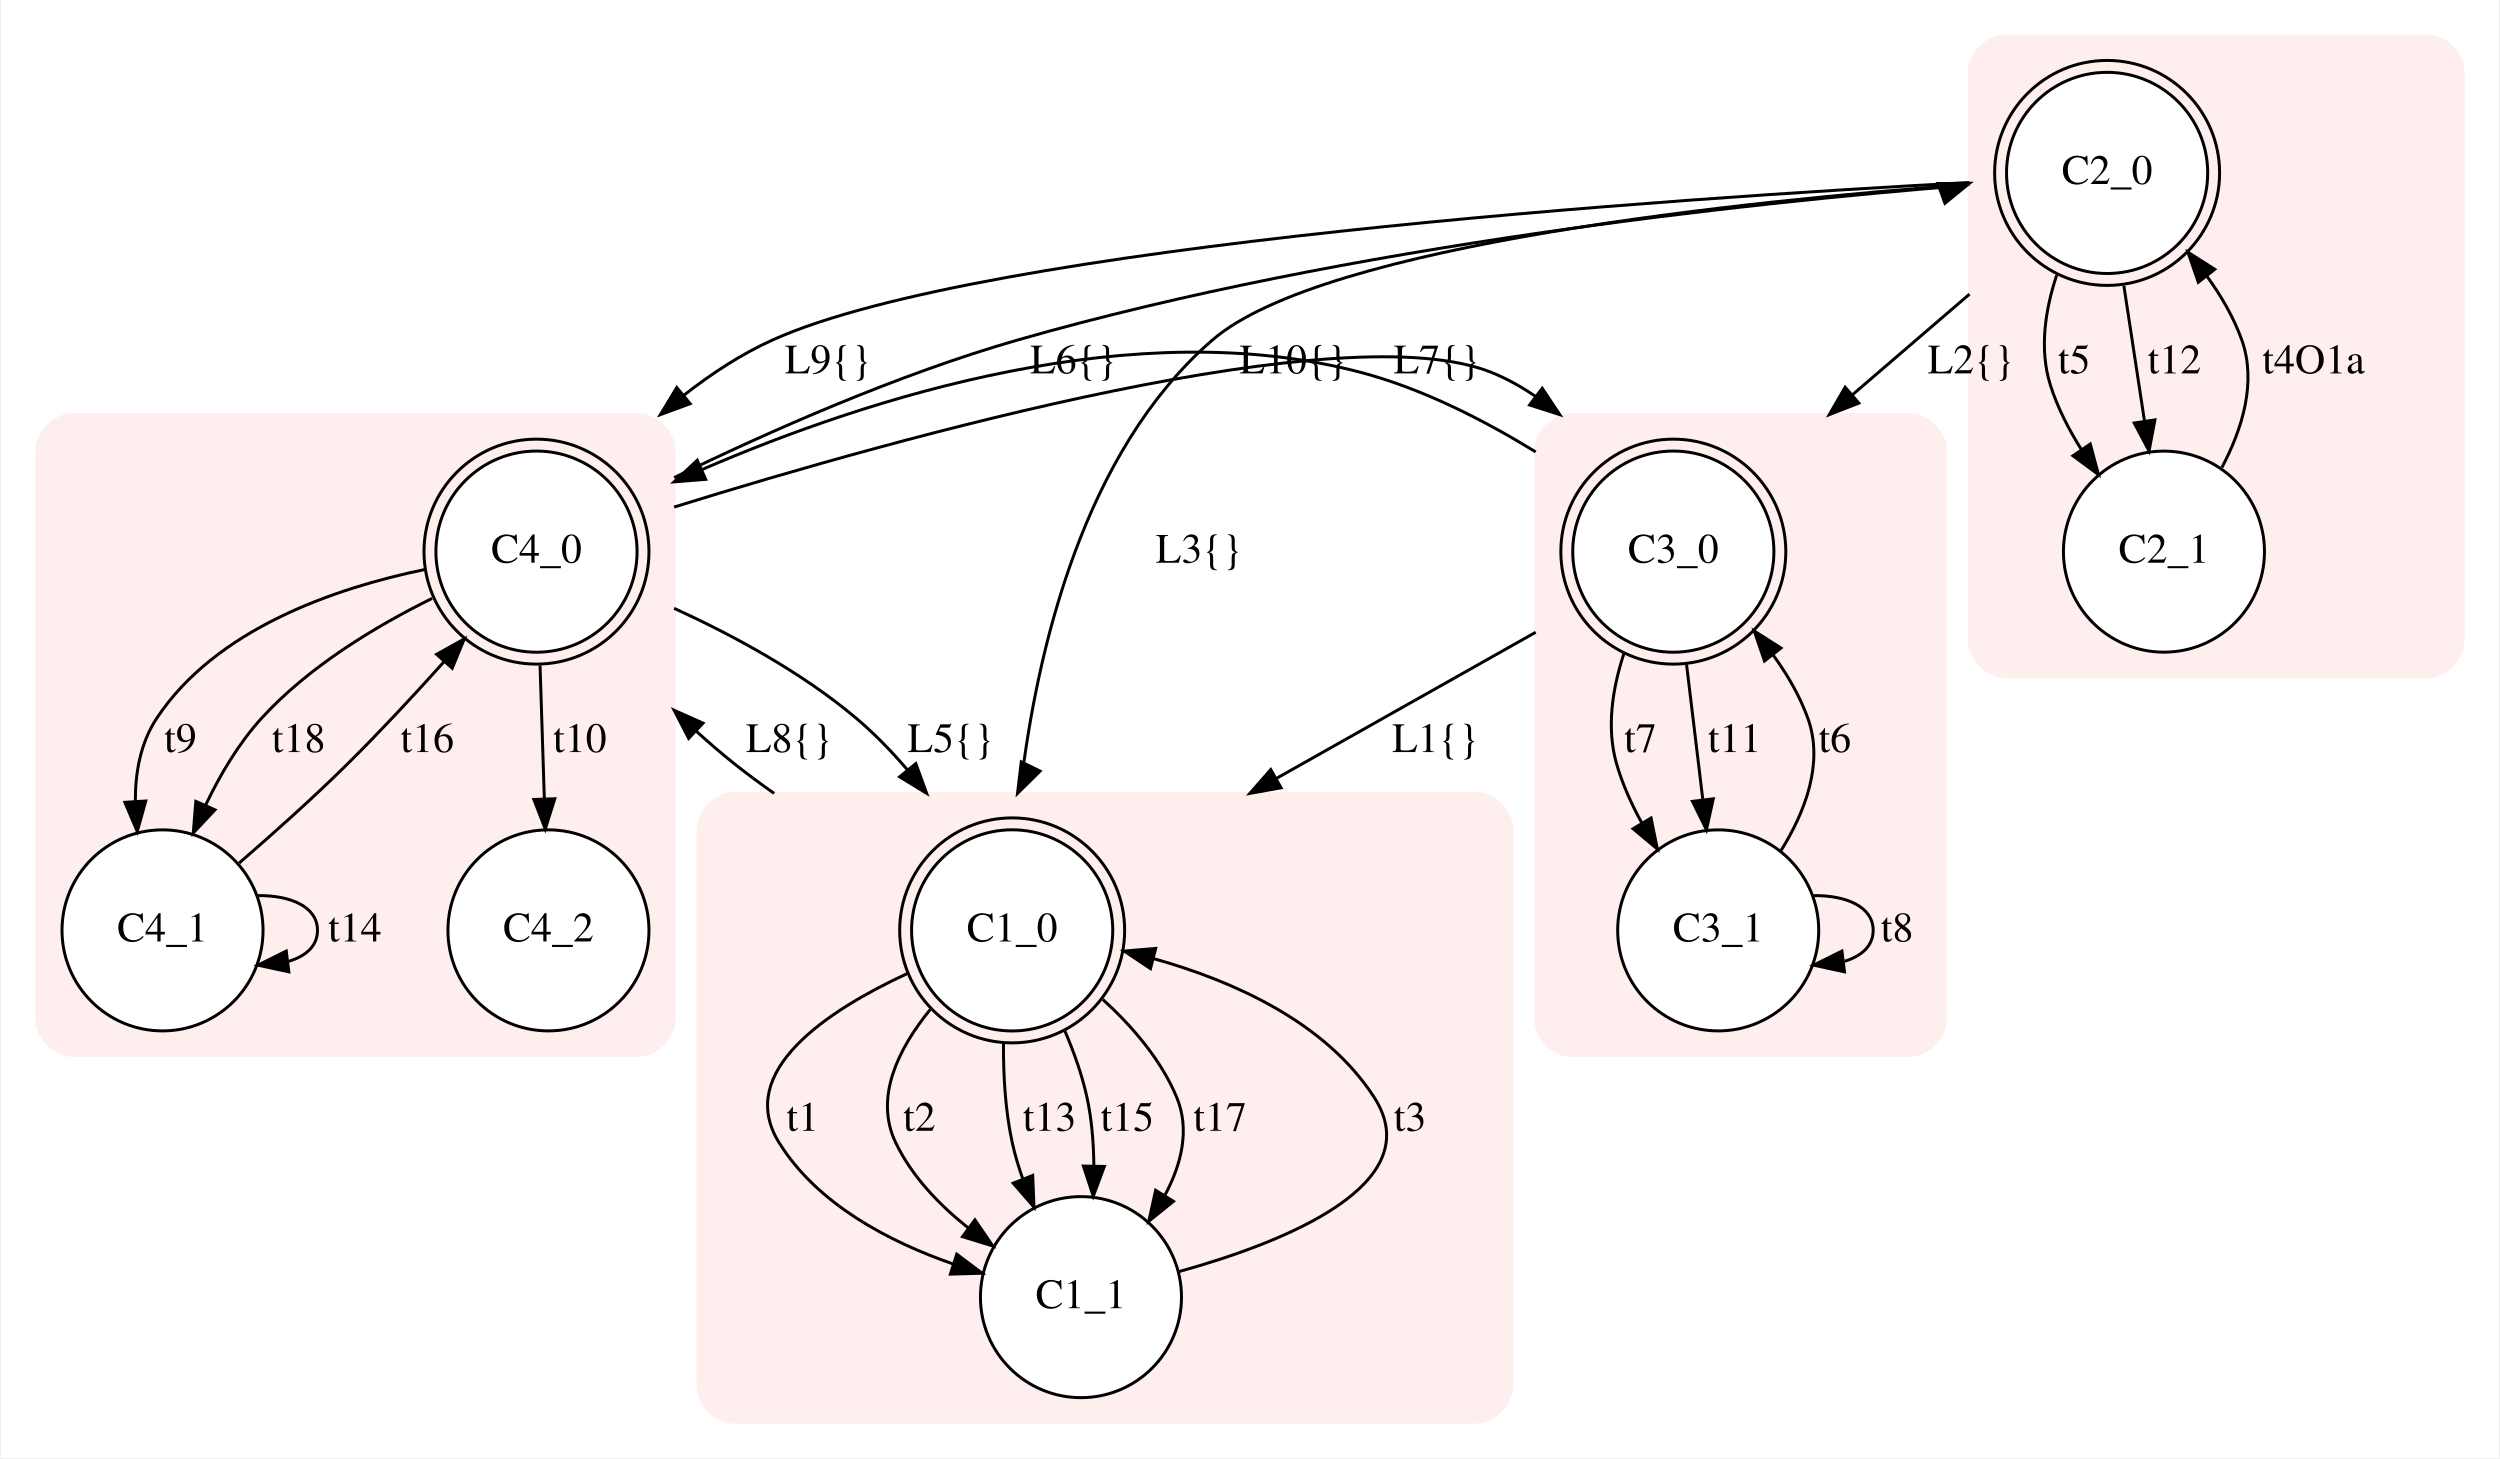
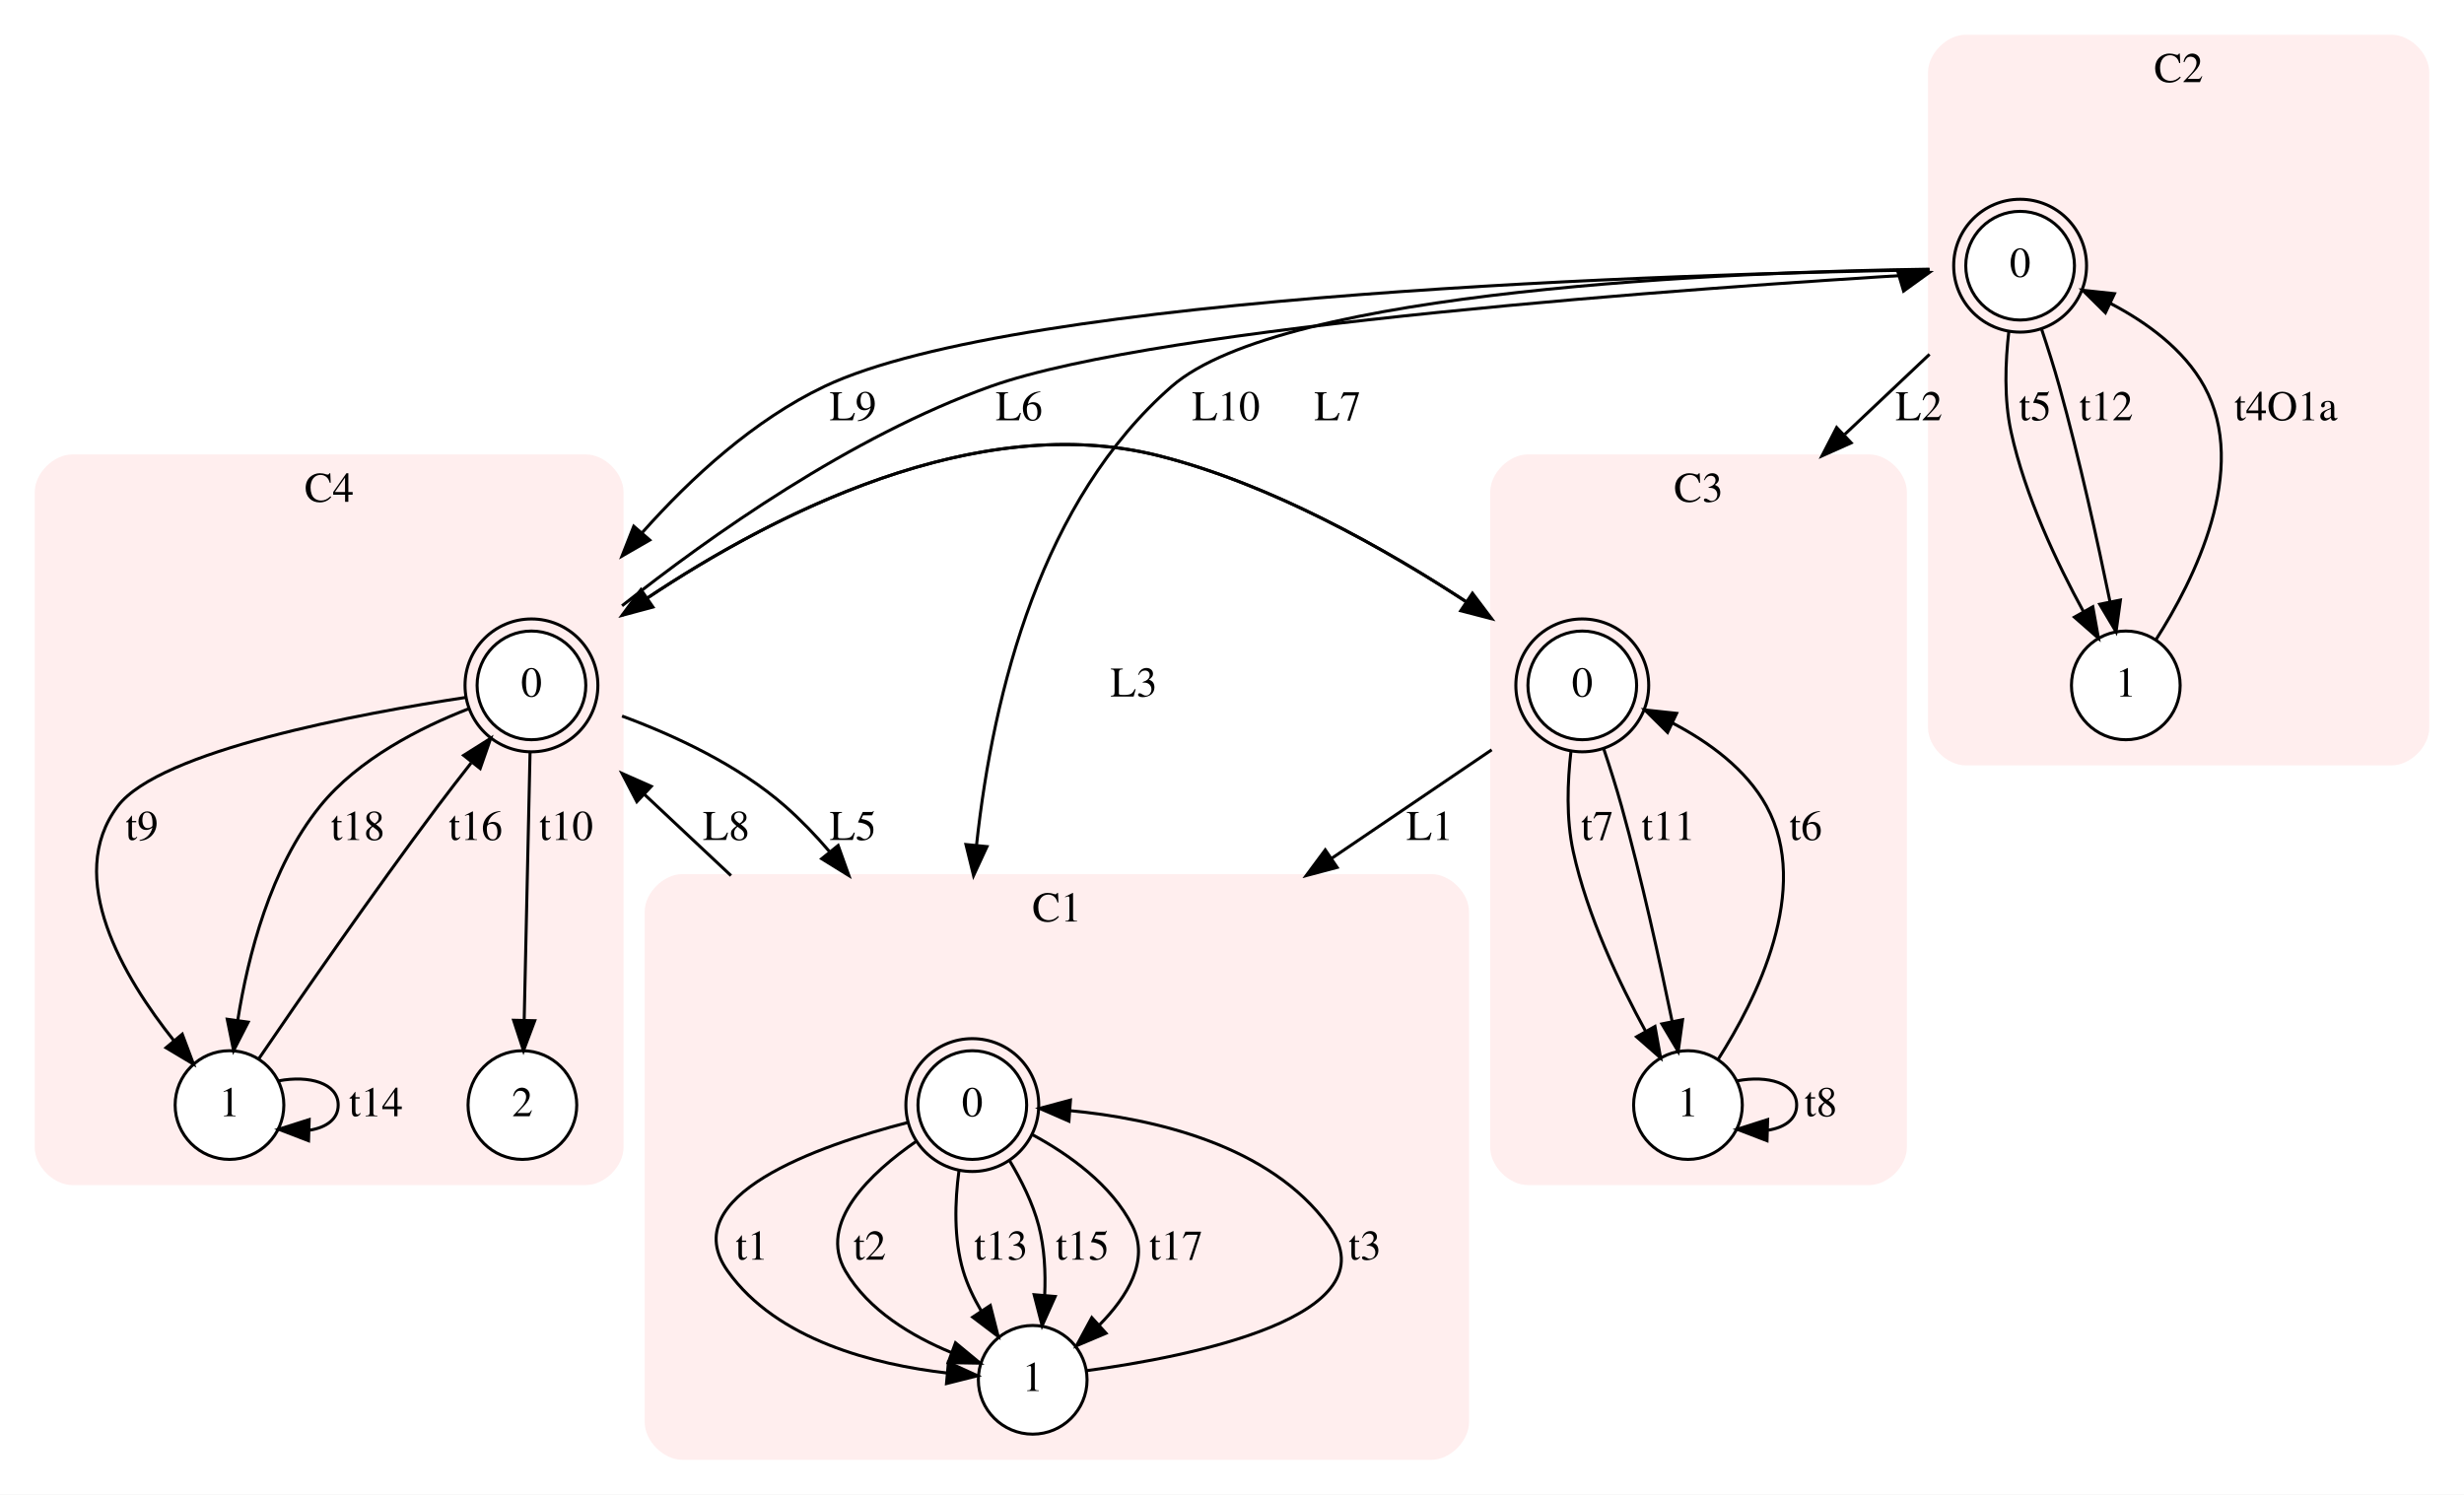
- <svg xmlns="http://www.w3.org/2000/svg" width="835pt" height="487pt" viewBox="0.00 0.00 835.00 487.38">
-   <g id="graph0" class="graph" transform="scale(1 1) rotate(0) translate(4 483.38)">
-     <polygon fill="white" stroke="transparent" points="-4,4 -4,-483.38 831,-483.38 831,4 -4,4" />
+ <svg xmlns="http://www.w3.org/2000/svg" width="816pt" height="495pt" viewBox="0.00 0.00 816.00 495.00">
+   <g id="graph0" class="graph" transform="scale(1 1) rotate(0) translate(4 491)">
+     <polygon fill="white" stroke="transparent" points="-4,4 -4,-491 812,-491 812,4 -4,4" />
    <g id="clust1" class="cluster">
-       <path fill="#ffeeee" stroke="#ffeeee" d="M241,-8C241,-8 489,-8 489,-8 495,-8 501,-14 501,-20 501,-20 501,-206.19 501,-206.19 501,-212.19 495,-218.19 489,-218.19 489,-218.19 241,-218.19 241,-218.19 235,-218.19 229,-212.19 229,-206.19 229,-206.19 229,-20 229,-20 229,-14 235,-8 241,-8" />
+       <path fill="#ffeeee" stroke="#ffeeee" d="M222,-8C222,-8 470,-8 470,-8 476,-8 482,-14 482,-20 482,-20 482,-189 482,-189 482,-195 476,-201 470,-201 470,-201 222,-201 222,-201 216,-201 210,-195 210,-189 210,-189 210,-20 210,-20 210,-14 216,-8 222,-8" />
+       <text text-anchor="middle" x="346" y="-185.8" font-family="Times,serif" font-size="14.00">C1</text>
    </g>
    <g id="clust2" class="cluster">
-       <path fill="#ffeeee" stroke="#ffeeee" d="M666,-257.19C666,-257.19 807,-257.19 807,-257.19 813,-257.19 819,-263.19 819,-269.19 819,-269.19 819,-459.38 819,-459.38 819,-465.38 813,-471.38 807,-471.38 807,-471.38 666,-471.38 666,-471.38 660,-471.38 654,-465.38 654,-459.38 654,-459.38 654,-269.19 654,-269.19 654,-263.19 660,-257.19 666,-257.19" />
+       <path fill="#ffeeee" stroke="#ffeeee" d="M647,-238C647,-238 788,-238 788,-238 794,-238 800,-244 800,-250 800,-250 800,-467 800,-467 800,-473 794,-479 788,-479 788,-479 647,-479 647,-479 641,-479 635,-473 635,-467 635,-467 635,-250 635,-250 635,-244 641,-238 647,-238" />
+       <text text-anchor="middle" x="717.5" y="-463.8" font-family="Times,serif" font-size="14.00">C2</text>
    </g>
    <g id="clust3" class="cluster">
-       <path fill="#ffeeee" stroke="#ffeeee" d="M521,-130.59C521,-130.59 634,-130.59 634,-130.59 640,-130.59 646,-136.59 646,-142.59 646,-142.59 646,-332.78 646,-332.78 646,-338.78 640,-344.78 634,-344.78 634,-344.78 521,-344.78 521,-344.78 515,-344.78 509,-338.78 509,-332.78 509,-332.78 509,-142.59 509,-142.59 509,-136.59 515,-130.59 521,-130.59" />
+       <path fill="#ffeeee" stroke="#ffeeee" d="M502,-99C502,-99 615,-99 615,-99 621,-99 627,-105 627,-111 627,-111 627,-328 627,-328 627,-334 621,-340 615,-340 615,-340 502,-340 502,-340 496,-340 490,-334 490,-328 490,-328 490,-111 490,-111 490,-105 496,-99 502,-99" />
+       <text text-anchor="middle" x="558.5" y="-324.8" font-family="Times,serif" font-size="14.00">C3</text>
    </g>
    <g id="clust4" class="cluster">
-       <path fill="#ffeeee" stroke="#ffeeee" d="M20,-130.59C20,-130.59 209,-130.59 209,-130.59 215,-130.59 221,-136.59 221,-142.59 221,-142.59 221,-332.78 221,-332.78 221,-338.78 215,-344.78 209,-344.78 209,-344.78 20,-344.78 20,-344.78 14,-344.78 8,-338.78 8,-332.78 8,-332.78 8,-142.59 8,-142.59 8,-136.59 14,-130.59 20,-130.59" />
+       <path fill="#ffeeee" stroke="#ffeeee" d="M20,-99C20,-99 190,-99 190,-99 196,-99 202,-105 202,-111 202,-111 202,-328 202,-328 202,-334 196,-340 190,-340 190,-340 20,-340 20,-340 14,-340 8,-334 8,-328 8,-328 8,-111 8,-111 8,-105 14,-99 20,-99" />
+       <text text-anchor="middle" x="105" y="-324.8" font-family="Times,serif" font-size="14.00">C4</text>
    </g>
    <g id="node1" class="node">
-       <ellipse fill="white" stroke="black" cx="334" cy="-172.39" rx="33.62" ry="33.62" />
-       <ellipse fill="none" stroke="black" cx="334" cy="-172.39" rx="37.6" ry="37.6" />
-       <text text-anchor="middle" x="334" y="-168.69" font-family="Times,serif" font-size="14.00">C1_0</text>
+       <ellipse fill="white" stroke="black" cx="318" cy="-125" rx="18" ry="18" />
+       <ellipse fill="none" stroke="black" cx="318" cy="-125" rx="22" ry="22" />
+       <text text-anchor="middle" x="318" y="-121.3" font-family="Times,serif" font-size="14.00">0</text>
    </g>
    <g id="node2" class="node">
-       <ellipse fill="white" stroke="black" cx="357" cy="-49.8" rx="33.6" ry="33.6" />
-       <text text-anchor="middle" x="357" y="-46.1" font-family="Times,serif" font-size="14.00">C1_1</text>
+       <ellipse fill="white" stroke="black" cx="338" cy="-34" rx="18" ry="18" />
+       <text text-anchor="middle" x="338" y="-30.3" font-family="Times,serif" font-size="14.00">1</text>
    </g>
    <g id="edge1" class="edge">
-       <path fill="none" stroke="black" d="M298.93,-157.96C271.92,-145.44 241.46,-125.18 256,-101.59 268.77,-80.87 292.87,-68.31 314.32,-60.86" />
-       <polygon fill="black" stroke="black" points="315.48,-64.16 323.95,-57.79 313.35,-57.49 315.48,-64.16" />
-       <text text-anchor="middle" x="264" y="-105.39" font-family="Times,serif" font-size="14.00">t1</text>
+       <path fill="none" stroke="black" d="M296.65,-119.23C267.1,-111.6 219.26,-94.92 237,-70 253.33,-47.06 285.79,-39.02 309.52,-36.27" />
+       <polygon fill="black" stroke="black" points="310.08,-39.74 319.72,-35.35 309.45,-32.76 310.08,-39.74" />
+       <text text-anchor="middle" x="245" y="-73.8" font-family="Times,serif" font-size="14.00">t1</text>
    </g>
    <g id="edge2" class="edge">
-       <path fill="none" stroke="black" d="M306.64,-145.97C296,-132.93 287.87,-116.65 295,-101.59 300.35,-90.29 309.58,-80.67 319.31,-72.94" />
-       <polygon fill="black" stroke="black" points="321.55,-75.64 327.53,-66.89 317.4,-70 321.55,-75.64" />
-       <text text-anchor="middle" x="303" y="-105.39" font-family="Times,serif" font-size="14.00">t2</text>
+       <path fill="none" stroke="black" d="M299.5,-113.04C284.3,-102.55 266.66,-86 276,-70 283.6,-56.99 298.02,-48.43 311.05,-43.04" />
+       <polygon fill="black" stroke="black" points="312.43,-46.26 320.6,-39.51 310,-39.69 312.43,-46.26" />
+       <text text-anchor="middle" x="284" y="-73.8" font-family="Times,serif" font-size="14.00">t2</text>
    </g>
    <g id="edge4" class="edge">
-       <path fill="none" stroke="black" d="M331.1,-134.49C331.03,-123.78 331.72,-112.14 334,-101.59 334.88,-97.5 336.13,-93.33 337.58,-89.24" />
-       <polygon fill="black" stroke="black" points="340.86,-90.47 341.3,-79.88 334.35,-87.89 340.86,-90.47" />
-       <text text-anchor="middle" x="346.5" y="-105.39" font-family="Times,serif" font-size="14.00">t13</text>
+       <path fill="none" stroke="black" d="M313.59,-103.35C312.22,-93.13 311.8,-80.7 315,-70 316.35,-65.49 318.49,-61.02 320.93,-56.86" />
+       <polygon fill="black" stroke="black" points="323.96,-58.63 326.57,-48.36 318.13,-54.76 323.96,-58.63" />
+       <text text-anchor="middle" x="327.5" y="-73.8" font-family="Times,serif" font-size="14.00">t13</text>
    </g>
    <g id="edge5" class="edge">
-       <path fill="none" stroke="black" d="M351.58,-138.86C354.65,-131.71 357.38,-124.05 359,-116.59 360.59,-109.3 361.23,-101.45 361.31,-93.79" />
-       <polygon fill="black" stroke="black" points="364.81,-93.48 361.11,-83.55 357.81,-93.61 364.81,-93.48" />
-       <text text-anchor="middle" x="372.5" y="-105.39" font-family="Times,serif" font-size="14.00">t15</text>
+       <path fill="none" stroke="black" d="M330.35,-106.58C334.24,-100.11 338.03,-92.52 340,-85 341.92,-77.69 342.3,-69.57 341.97,-62.04" />
+       <polygon fill="black" stroke="black" points="345.45,-61.6 341.12,-51.93 338.47,-62.19 345.45,-61.6" />
+       <text text-anchor="middle" x="354.5" y="-73.8" font-family="Times,serif" font-size="14.00">t15</text>
    </g>
    <g id="edge6" class="edge">
-       <path fill="none" stroke="black" d="M364.33,-149.28C374.12,-140.35 383.78,-129.17 389,-116.59 393.48,-105.8 390.61,-94.26 385.08,-83.91" />
-       <polygon fill="black" stroke="black" points="387.91,-81.82 379.67,-75.17 381.96,-85.51 387.91,-81.82" />
-       <text text-anchor="middle" x="403.5" y="-105.39" font-family="Times,serif" font-size="14.00">t17</text>
+       <path fill="none" stroke="black" d="M337.93,-115.18C349.89,-108.71 364.09,-98.66 371,-85 376.78,-73.58 369.37,-61.58 360.12,-52.2" />
+       <polygon fill="black" stroke="black" points="362.28,-49.43 352.52,-45.3 357.57,-54.61 362.28,-49.43" />
+       <text text-anchor="middle" x="385.5" y="-73.8" font-family="Times,serif" font-size="14.00">t17</text>
    </g>
    <g id="node7" class="node">
-       <ellipse fill="white" stroke="black" cx="175" cy="-298.99" rx="33.62" ry="33.62" />
-       <ellipse fill="none" stroke="black" cx="175" cy="-298.99" rx="37.6" ry="37.6" />
-       <text text-anchor="middle" x="175" y="-295.29" font-family="Times,serif" font-size="14.00">C4_0</text>
+       <ellipse fill="white" stroke="black" cx="172" cy="-264" rx="18" ry="18" />
+       <ellipse fill="none" stroke="black" cx="172" cy="-264" rx="22" ry="22" />
+       <text text-anchor="middle" x="172" y="-260.3" font-family="Times,serif" font-size="14.00">0</text>
    </g>
    <g id="edge25" class="edge">
-       <path fill="none" stroke="black" d="M254.43,-218.18C249.79,-221.43 245.28,-224.78 241,-228.19 236.76,-231.57 232.53,-235.22 228.37,-239.01" />
-       <polygon fill="black" stroke="black" points="225.87,-236.57 221,-245.97 230.67,-241.66 225.87,-236.57" />
-       <text text-anchor="middle" x="259.5" y="-231.99" font-family="Times,serif" font-size="14.00">L8{}</text>
+       <path fill="none" stroke="black" d="M238.08,-201C228.08,-210.38 218.26,-219.59 209.37,-227.93" />
+       <polygon fill="black" stroke="black" points="206.9,-225.46 202,-234.85 211.69,-230.56 206.9,-225.46" />
+       <text text-anchor="middle" x="236.5" y="-212.8" font-family="Times,serif" font-size="14.00">L8</text>
    </g>
    <g id="edge3" class="edge">
-       <path fill="none" stroke="black" d="M389.77,-58.34C425.05,-68.14 473.77,-87.49 455,-116.59 438.76,-141.77 407.85,-155.51 381.33,-162.93" />
-       <polygon fill="black" stroke="black" points="380.24,-159.6 371.43,-165.47 381.98,-166.37 380.24,-159.6" />
-       <text text-anchor="middle" x="467" y="-105.39" font-family="Times,serif" font-size="14.00">t3</text>
+       <path fill="none" stroke="black" d="M355.76,-37.02C389.54,-41.6 457.82,-54.81 436,-85 416.61,-111.83 378.09,-120.51 350.33,-123.15" />
+       <polygon fill="black" stroke="black" points="349.99,-119.67 340.27,-123.9 350.51,-126.65 349.99,-119.67" />
+       <text text-anchor="middle" x="448" y="-73.8" font-family="Times,serif" font-size="14.00">t3</text>
    </g>
    <g id="node3" class="node">
-       <ellipse fill="white" stroke="black" cx="700" cy="-425.58" rx="33.62" ry="33.62" />
-       <ellipse fill="none" stroke="black" cx="700" cy="-425.58" rx="37.6" ry="37.6" />
-       <text text-anchor="middle" x="700" y="-421.88" font-family="Times,serif" font-size="14.00">C2_0</text>
+       <ellipse fill="white" stroke="black" cx="665" cy="-403" rx="18" ry="18" />
+       <ellipse fill="none" stroke="black" cx="665" cy="-403" rx="22" ry="22" />
+       <text text-anchor="middle" x="665" y="-399.3" font-family="Times,serif" font-size="14.00">0</text>
    </g>
    <g id="edge21" class="edge">
-       <path fill="none" stroke="black" d="M654,-421.76C579.81,-416.3 438.25,-401.91 401,-369.78 357.59,-332.35 342.26,-265.58 336.87,-220.41" />
-       <polygon fill="black" stroke="black" points="343.33,-225.63 335.79,-218.19 337.04,-228.71 343.33,-225.63" />
-       <text text-anchor="middle" x="396.5" y="-295.29" font-family="Times,serif" font-size="14.00">L3{}</text>
+       <path fill="none" stroke="black" d="M635,-401.86C570.39,-400.94 420.91,-395.28 384,-363 341.09,-325.48 324.99,-262.68 319.4,-211.14" />
+       <polygon fill="black" stroke="black" points="322.86,-210.61 318.41,-201 315.89,-211.29 322.86,-210.61" />
+       <text text-anchor="middle" x="371.5" y="-260.3" font-family="Times,serif" font-size="14.00">L3</text>
    </g>
    <g id="node4" class="node">
-       <ellipse fill="white" stroke="black" cx="719" cy="-298.99" rx="33.6" ry="33.6" />
-       <text text-anchor="middle" x="719" y="-295.29" font-family="Times,serif" font-size="14.00">C2_1</text>
+       <ellipse fill="white" stroke="black" cx="700" cy="-264" rx="18" ry="18" />
+       <text text-anchor="middle" x="700" y="-260.3" font-family="Times,serif" font-size="14.00">1</text>
    </g>
    <g id="edge8" class="edge">
-       <path fill="none" stroke="black" d="M683.14,-391.41C679.29,-379.77 677.29,-366.65 681,-354.78 683.36,-347.25 687.16,-339.84 691.46,-333.02" />
-       <polygon fill="black" stroke="black" points="694.37,-334.97 697.11,-324.74 688.58,-331.03 694.37,-334.97" />
-       <text text-anchor="middle" x="689" y="-358.58" font-family="Times,serif" font-size="14.00">t5</text>
+       <path fill="none" stroke="black" d="M661.27,-381.28C660.09,-371.14 659.64,-358.83 662,-348 666.63,-326.77 677.2,-304.48 686.02,-288.35" />
+       <polygon fill="black" stroke="black" points="689.08,-290.04 690.95,-279.61 682.98,-286.6 689.08,-290.04" />
+       <text text-anchor="middle" x="670" y="-351.8" font-family="Times,serif" font-size="14.00">t5</text>
    </g>
    <g id="edge9" class="edge">
-       <path fill="none" stroke="black" d="M705.6,-387.87C707.77,-373.64 710.27,-357.25 712.51,-342.51" />
-       <polygon fill="black" stroke="black" points="715.98,-343.03 714.02,-332.62 709.06,-341.98 715.98,-343.03" />
-       <text text-anchor="middle" x="722.5" y="-358.58" font-family="Times,serif" font-size="14.00">t12</text>
+       <path fill="none" stroke="black" d="M672.14,-381.88C674.16,-375.85 676.28,-369.19 678,-363 684.65,-339.08 690.71,-311.44 694.78,-291.63" />
+       <polygon fill="black" stroke="black" points="698.22,-292.27 696.77,-281.77 691.36,-290.88 698.22,-292.27" />
+       <text text-anchor="middle" x="693.5" y="-351.8" font-family="Times,serif" font-size="14.00">t12</text>
    </g>
    <g id="node5" class="node">
-       <ellipse fill="white" stroke="black" cx="555" cy="-298.99" rx="33.62" ry="33.62" />
-       <ellipse fill="none" stroke="black" cx="555" cy="-298.99" rx="37.6" ry="37.6" />
-       <text text-anchor="middle" x="555" y="-295.29" font-family="Times,serif" font-size="14.00">C3_0</text>
+       <ellipse fill="white" stroke="black" cx="520" cy="-264" rx="18" ry="18" />
+       <ellipse fill="none" stroke="black" cx="520" cy="-264" rx="22" ry="22" />
+       <text text-anchor="middle" x="520" y="-260.3" font-family="Times,serif" font-size="14.00">0</text>
    </g>
    <g id="edge20" class="edge">
-       <path fill="none" stroke="black" d="M654,-385.06C641.58,-374.38 627.95,-362.67 614.88,-351.44" />
-       <polygon fill="black" stroke="black" points="617,-348.64 607.13,-344.78 612.43,-353.95 617,-348.64" />
-       <text text-anchor="middle" x="654.5" y="-358.58" font-family="Times,serif" font-size="14.00">L2{}</text>
+       <path fill="none" stroke="black" d="M635,-373.66C626.57,-365.69 616.96,-356.61 606.96,-347.16" />
+       <polygon fill="black" stroke="black" points="609.05,-344.32 599.38,-340 604.24,-349.41 609.05,-344.32" />
+       <text text-anchor="middle" x="631.5" y="-351.8" font-family="Times,serif" font-size="14.00">L2</text>
    </g>
    <g id="edge26" class="edge">
-       <path fill="none" stroke="black" d="M654,-422.38C554.96,-417.08 324.77,-401.64 254,-369.78 243.57,-365.09 233.52,-358.52 224.29,-351.29" />
-       <polygon fill="black" stroke="black" points="226.35,-348.44 216.41,-344.78 221.89,-353.84 226.35,-348.44" />
-       <text text-anchor="middle" x="272.5" y="-358.58" font-family="Times,serif" font-size="14.00">L9{}</text>
+       <path fill="none" stroke="black" d="M635,-401.65C554.21,-400.31 333.79,-393.85 269,-363 245.82,-351.96 225.04,-332.98 208.72,-314.64" />
+       <polygon fill="black" stroke="black" points="211.18,-312.13 202,-306.84 205.88,-316.7 211.18,-312.13" />
+       <text text-anchor="middle" x="278.5" y="-351.8" font-family="Times,serif" font-size="14.00">L9</text>
    </g>
    <g id="edge7" class="edge">
-       <path fill="none" stroke="black" d="M738.36,-327.11C745.19,-340 750.06,-355.66 745,-369.78 742.32,-377.28 738.12,-384.49 733.34,-391.07" />
-       <polygon fill="black" stroke="black" points="730.48,-389.03 727.04,-399.05 735.98,-393.37 730.48,-389.03" />
-       <text text-anchor="middle" x="769" y="-358.58" font-family="Times,serif" font-size="14.00">t4O1a</text>
+       <path fill="none" stroke="black" d="M709.96,-279.1C722.6,-298.87 741.05,-335.52 726,-363 719.28,-375.27 706.88,-384.24 695.01,-390.46" />
+       <polygon fill="black" stroke="black" points="693.25,-387.42 685.72,-394.87 696.25,-393.74 693.25,-387.42" />
+       <text text-anchor="middle" x="753" y="-351.8" font-family="Times,serif" font-size="14.00">t4O1a</text>
    </g>
    <g id="edge19" class="edge">
-       <path fill="none" stroke="black" d="M509,-272.05C483.92,-257.91 452.02,-239.93 422.34,-223.2" />
-       <polygon fill="black" stroke="black" points="423.88,-220.05 413.45,-218.18 420.44,-226.14 423.88,-220.05" />
-       <text text-anchor="middle" x="475.5" y="-231.99" font-family="Times,serif" font-size="14.00">L1{}</text>
+       <path fill="none" stroke="black" d="M490,-242.66C475.32,-232.7 456.6,-220 436.93,-206.66" />
+       <polygon fill="black" stroke="black" points="438.82,-203.71 428.58,-201 434.89,-209.51 438.82,-203.71" />
+       <text text-anchor="middle" x="469.5" y="-212.8" font-family="Times,serif" font-size="14.00">L1</text>
    </g>
    <g id="node6" class="node">
-       <ellipse fill="white" stroke="black" cx="570" cy="-172.39" rx="33.6" ry="33.6" />
-       <text text-anchor="middle" x="570" y="-168.69" font-family="Times,serif" font-size="14.00">C3_1</text>
+       <ellipse fill="white" stroke="black" cx="555" cy="-125" rx="18" ry="18" />
+       <text text-anchor="middle" x="555" y="-121.3" font-family="Times,serif" font-size="14.00">1</text>
    </g>
    <g id="edge11" class="edge">
-       <path fill="none" stroke="black" d="M538.48,-264.92C534.66,-253.29 532.59,-240.14 536,-228.19 537.92,-221.46 540.92,-214.75 544.38,-208.46" />
-       <polygon fill="black" stroke="black" points="547.56,-209.95 549.67,-199.57 541.55,-206.37 547.56,-209.95" />
-       <text text-anchor="middle" x="544" y="-231.99" font-family="Times,serif" font-size="14.00">t7</text>
+       <path fill="none" stroke="black" d="M516.27,-242.28C515.09,-232.14 514.64,-219.83 517,-209 521.63,-187.77 532.2,-165.48 541.02,-149.35" />
+       <polygon fill="black" stroke="black" points="544.08,-151.04 545.95,-140.61 537.98,-147.6 544.08,-151.04" />
+       <text text-anchor="middle" x="525" y="-212.8" font-family="Times,serif" font-size="14.00">t7</text>
    </g>
    <g id="edge13" class="edge">
-       <path fill="none" stroke="black" d="M559.42,-261.28C561.12,-247.18 563.07,-230.97 564.83,-216.34" />
-       <polygon fill="black" stroke="black" points="568.35,-216.37 566.07,-206.02 561.4,-215.53 568.35,-216.37" />
-       <text text-anchor="middle" x="575.5" y="-231.99" font-family="Times,serif" font-size="14.00">t11</text>
+       <path fill="none" stroke="black" d="M527.14,-242.88C529.16,-236.85 531.28,-230.19 533,-224 539.65,-200.08 545.71,-172.44 549.78,-152.63" />
+       <polygon fill="black" stroke="black" points="553.22,-153.27 551.77,-142.77 546.36,-151.88 553.22,-153.27" />
+       <text text-anchor="middle" x="548.5" y="-212.8" font-family="Times,serif" font-size="14.00">t11</text>
    </g>
    <g id="edge27" class="edge">
-       <path fill="none" stroke="black" d="M509,-332.32C491.69,-342.96 471.27,-353.37 451,-358.78 375.22,-379.01 286.37,-350.61 230.38,-326.45" />
-       <polygon fill="black" stroke="black" points="231.56,-323.15 221,-322.31 228.74,-329.55 231.56,-323.15" />
-       <text text-anchor="middle" x="428" y="-358.58" font-family="Times,serif" font-size="14.00">L10{}</text>
+       <path fill="none" stroke="black" d="M490,-286.06C462.84,-304.57 420.93,-329.61 380,-340 319.27,-355.42 251.56,-320.4 210.37,-292.92" />
+       <polygon fill="black" stroke="black" points="212.23,-289.95 202,-287.19 208.27,-295.72 212.23,-289.95" />
+       <text text-anchor="middle" x="402" y="-351.8" font-family="Times,serif" font-size="14.00">L10</text>
    </g>
    <g id="edge10" class="edge">
-       <path fill="none" stroke="black" d="M590.92,-198.94C599.08,-212.02 605.33,-228.29 600,-243.19 597.32,-250.69 593.12,-257.89 588.34,-264.48" />
-       <polygon fill="black" stroke="black" points="585.48,-262.44 582.04,-272.46 590.98,-266.77 585.48,-262.44" />
-       <text text-anchor="middle" x="609" y="-231.99" font-family="Times,serif" font-size="14.00">t6</text>
+       <path fill="none" stroke="black" d="M564.96,-140.1C577.6,-159.87 596.05,-196.52 581,-224 574.28,-236.27 561.88,-245.24 550.01,-251.46" />
+       <polygon fill="black" stroke="black" points="548.25,-248.42 540.72,-255.87 551.25,-254.74 548.25,-248.42" />
+       <text text-anchor="middle" x="594" y="-212.8" font-family="Times,serif" font-size="14.00">t6</text>
    </g>
    <g id="edge12" class="edge">
-       <path fill="none" stroke="black" d="M601.87,-184.01C612.89,-184.14 621.8,-180.26 621.8,-172.39 621.8,-167.23 617.96,-163.78 612.21,-162.06" />
-       <polygon fill="black" stroke="black" points="612.22,-158.53 601.87,-160.77 611.36,-165.48 612.22,-158.53" />
-       <text text-anchor="middle" x="629.8" y="-168.69" font-family="Times,serif" font-size="14.00">t8</text>
+       <path fill="none" stroke="black" d="M571.29,-133.02C581.39,-134.95 591,-132.28 591,-125 591,-120.34 587.06,-117.57 581.57,-116.68" />
+       <polygon fill="black" stroke="black" points="581.18,-113.19 571.29,-116.98 581.39,-120.19 581.18,-113.19" />
+       <text text-anchor="middle" x="599" y="-121.3" font-family="Times,serif" font-size="14.00">t8</text>
    </g>
    <g id="edge22" class="edge">
-       <path fill="none" stroke="black" d="M221,-280.05C241.03,-270.88 263.99,-258.42 282,-243.19 287.99,-238.12 293.69,-232.25 298.96,-226.09" />
-       <polygon fill="black" stroke="black" points="301.8,-228.15 305.42,-218.19 296.38,-223.72 301.8,-228.15" />
-       <text text-anchor="middle" x="313.5" y="-231.99" font-family="Times,serif" font-size="14.00">L5{}</text>
+       <path fill="none" stroke="black" d="M202,-253.84C219.21,-247.48 240.41,-237.69 256,-224 261.15,-219.47 266.03,-214.42 270.62,-209.05" />
+       <polygon fill="black" stroke="black" points="273.57,-210.97 277.13,-201 268.12,-206.58 273.57,-210.97" />
+       <text text-anchor="middle" x="278.5" y="-212.8" font-family="Times,serif" font-size="14.00">L5</text>
    </g>
    <g id="edge23" class="edge">
-       <path fill="none" stroke="black" d="M221,-323.74C252.58,-339.09 295.87,-358.28 336,-369.78 446.44,-401.45 581.27,-415.66 651.77,-421.32" />
-       <polygon fill="black" stroke="black" points="643.41,-422.02 654,-422.12 645.79,-415.43 643.41,-422.02" />
-       <text text-anchor="middle" x="354.5" y="-358.58" font-family="Times,serif" font-size="14.00">L6{}</text>
+       <path fill="none" stroke="black" d="M202,-290.36C231.15,-313.47 277.69,-346.45 324,-363 380.56,-383.21 559.49,-395.78 633,-400.2" />
+       <polygon fill="black" stroke="black" points="624.42,-401.31 635,-400.8 626.41,-394.6 624.42,-401.31" />
+       <text text-anchor="middle" x="333.5" y="-351.8" font-family="Times,serif" font-size="14.00">L6</text>
    </g>
    <g id="edge24" class="edge">
-       <path fill="none" stroke="black" d="M221,-313.89C297.08,-337.51 445.59,-378.87 494.5,-358.78 499.55,-356.71 504.41,-353.98 509.02,-350.84" />
-       <polygon fill="black" stroke="black" points="511.18,-353.6 517.05,-344.78 506.96,-348.01 511.18,-353.6" />
-       <text text-anchor="middle" x="476" y="-358.58" font-family="Times,serif" font-size="14.00">L7{}</text>
+       <path fill="none" stroke="black" d="M202,-287.19C241.89,-315.16 314.95,-356.52 380,-340 416.93,-330.62 454.67,-309.32 481.64,-291.65" />
+       <polygon fill="black" stroke="black" points="483.63,-294.53 490,-286.06 479.74,-288.71 483.63,-294.53" />
+       <text text-anchor="middle" x="439" y="-351.8" font-family="Times,serif" font-size="14.00">L7</text>
    </g>
    <g id="node8" class="node">
-       <ellipse fill="white" stroke="black" cx="50" cy="-172.39" rx="33.6" ry="33.6" />
-       <text text-anchor="middle" x="50" y="-168.69" font-family="Times,serif" font-size="14.00">C4_1</text>
+       <ellipse fill="white" stroke="black" cx="72" cy="-125" rx="18" ry="18" />
+       <text text-anchor="middle" x="72" y="-121.3" font-family="Times,serif" font-size="14.00">1</text>
    </g>
    <g id="edge14" class="edge">
-       <path fill="none" stroke="black" d="M137.59,-293C107.72,-286.83 67.73,-273.18 48,-243.19 42.66,-235.07 40.86,-225.19 40.91,-215.45" />
-       <polygon fill="black" stroke="black" points="44.4,-215.64 41.55,-205.43 37.42,-215.19 44.4,-215.64" />
-       <text text-anchor="middle" x="56" y="-231.99" font-family="Times,serif" font-size="14.00">t9</text>
+       <path fill="none" stroke="black" d="M150.26,-260.01C115.26,-254.69 48.9,-242.4 35,-224 17.2,-200.42 36.89,-167.31 53.65,-146.26" />
+       <polygon fill="black" stroke="black" points="56.36,-148.48 60.08,-138.56 50.98,-143.99 56.36,-148.48" />
+       <text text-anchor="middle" x="43" y="-212.8" font-family="Times,serif" font-size="14.00">t9</text>
    </g>
    <g id="edge18" class="edge">
-       <path fill="none" stroke="black" d="M140.11,-283.36C121.29,-274.07 98.75,-260.52 83,-243.19 75.41,-234.83 69.24,-224.42 64.38,-214.21" />
-       <polygon fill="black" stroke="black" points="67.53,-212.68 60.28,-204.96 61.13,-215.52 67.53,-212.68" />
-       <text text-anchor="middle" x="95.5" y="-231.99" font-family="Times,serif" font-size="14.00">t18</text>
+       <path fill="none" stroke="black" d="M151.08,-256.21C135.45,-250.12 114.68,-239.69 102,-224 85.54,-203.64 78.09,-174.31 74.73,-153.05" />
+       <polygon fill="black" stroke="black" points="78.19,-152.47 73.36,-143.04 71.25,-153.43 78.19,-152.47" />
+       <text text-anchor="middle" x="114.5" y="-212.8" font-family="Times,serif" font-size="14.00">t18</text>
    </g>
    <g id="node9" class="node">
-       <ellipse fill="white" stroke="black" cx="179" cy="-172.39" rx="33.6" ry="33.6" />
-       <text text-anchor="middle" x="179" y="-168.69" font-family="Times,serif" font-size="14.00">C4_2</text>
+       <ellipse fill="white" stroke="black" cx="169" cy="-125" rx="18" ry="18" />
+       <text text-anchor="middle" x="169" y="-121.3" font-family="Times,serif" font-size="14.00">2</text>
    </g>
    <g id="edge15" class="edge">
-       <path fill="none" stroke="black" d="M176.19,-260.94C176.64,-246.97 177.15,-230.96 177.62,-216.49" />
-       <polygon fill="black" stroke="black" points="181.12,-216.38 177.94,-206.27 174.13,-216.15 181.12,-216.38" />
-       <text text-anchor="middle" x="189.5" y="-231.99" font-family="Times,serif" font-size="14.00">t10</text>
+       <path fill="none" stroke="black" d="M171.54,-241.89C171.02,-218.12 170.17,-179.41 169.6,-153.34" />
+       <polygon fill="black" stroke="black" points="173.09,-152.94 169.37,-143.02 166.09,-153.09 173.09,-152.94" />
+       <text text-anchor="middle" x="183.5" y="-212.8" font-family="Times,serif" font-size="14.00">t10</text>
    </g>
    <g id="edge17" class="edge">
-       <path fill="none" stroke="black" d="M75.62,-194.9C87.03,-204.76 100.46,-216.77 112,-228.19 122.84,-238.92 134.16,-251.11 144.17,-262.27" />
-       <polygon fill="black" stroke="black" points="141.6,-264.66 150.86,-269.81 146.83,-260.01 141.6,-264.66" />
-       <text text-anchor="middle" x="138.5" y="-231.99" font-family="Times,serif" font-size="14.00">t16</text>
+       <path fill="none" stroke="black" d="M81.8,-140.47C94.95,-159.76 119.18,-194.85 141,-224 144.5,-228.67 148.31,-233.59 152.02,-238.31" />
+       <polygon fill="black" stroke="black" points="149.54,-240.82 158.51,-246.47 155.02,-236.46 149.54,-240.82" />
+       <text text-anchor="middle" x="153.5" y="-212.8" font-family="Times,serif" font-size="14.00">t16</text>
    </g>
    <g id="edge16" class="edge">
-       <path fill="none" stroke="black" d="M81.87,-184.01C92.89,-184.14 101.8,-180.26 101.8,-172.39 101.8,-167.23 97.96,-163.78 92.21,-162.06" />
-       <polygon fill="black" stroke="black" points="92.22,-158.53 81.87,-160.77 91.36,-165.48 92.22,-158.53" />
-       <text text-anchor="middle" x="114.3" y="-168.69" font-family="Times,serif" font-size="14.00">t14</text>
+       <path fill="none" stroke="black" d="M88.29,-133.02C98.39,-134.95 108,-132.28 108,-125 108,-120.34 104.06,-117.57 98.57,-116.68" />
+       <polygon fill="black" stroke="black" points="98.18,-113.19 88.29,-116.98 98.39,-120.19 98.18,-113.19" />
+       <text text-anchor="middle" x="120.5" y="-121.3" font-family="Times,serif" font-size="14.00">t14</text>
    </g>
  </g>
</svg>
